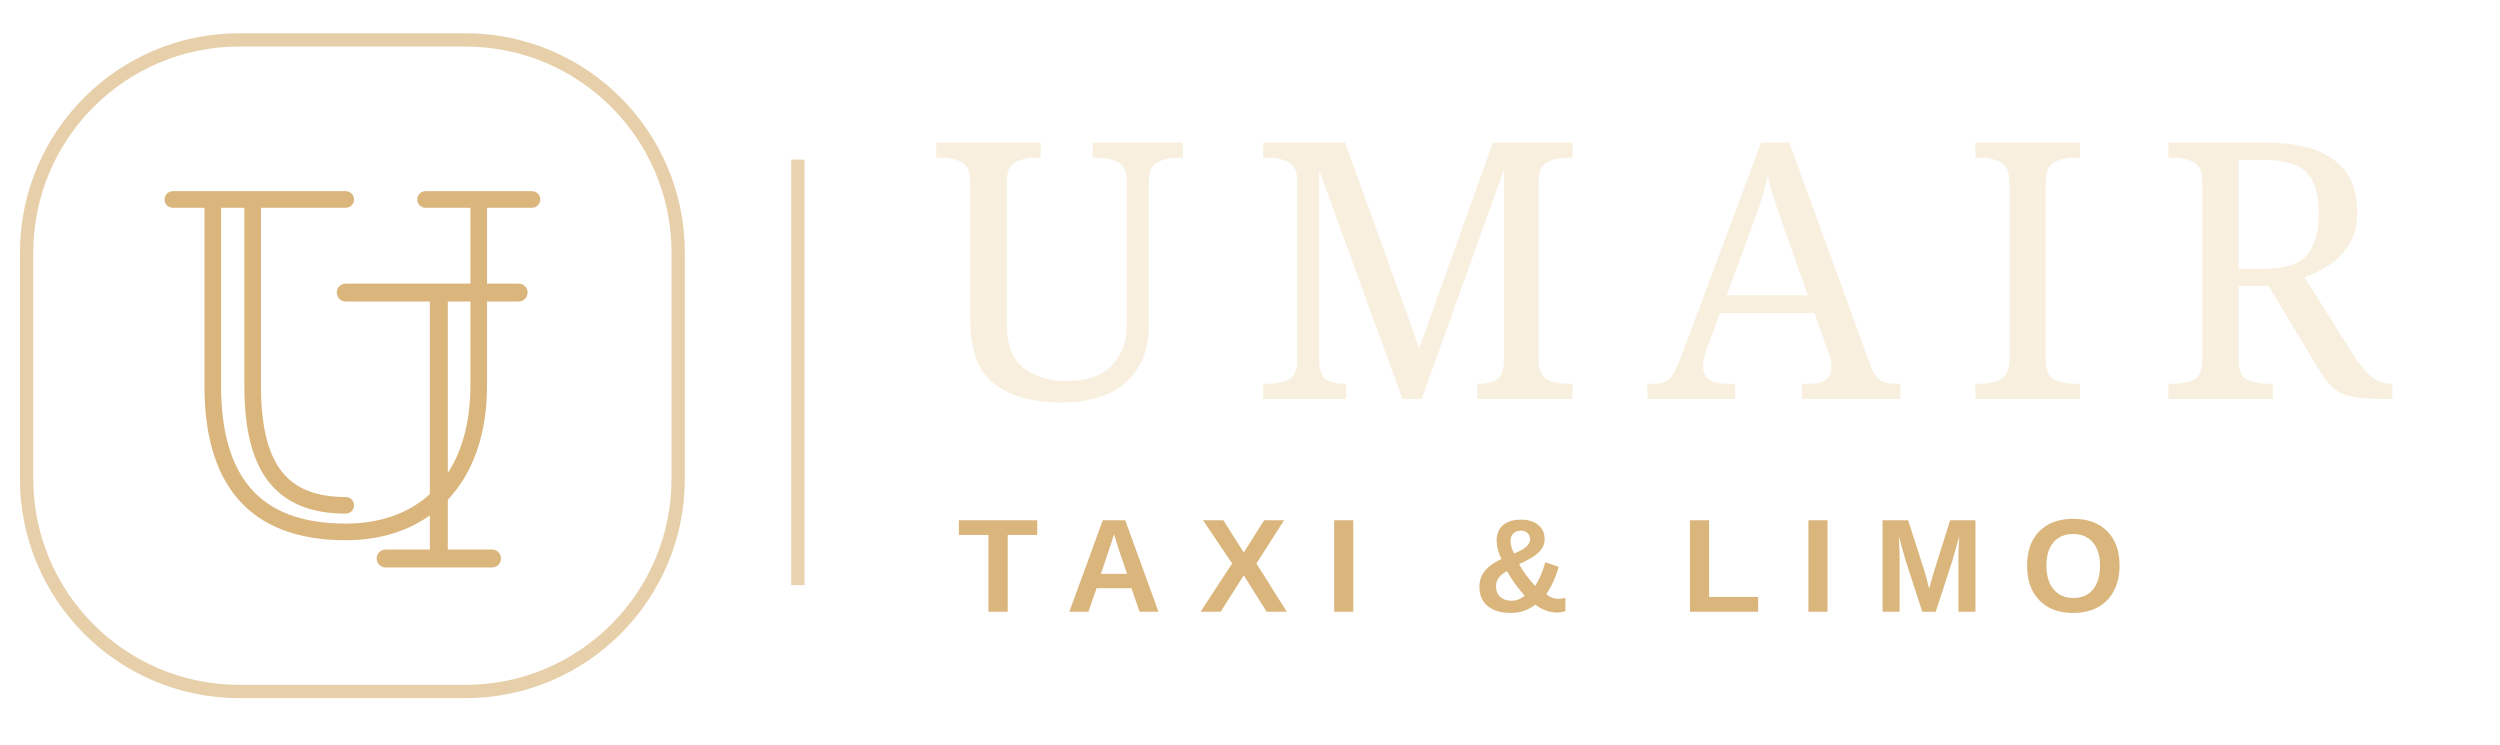
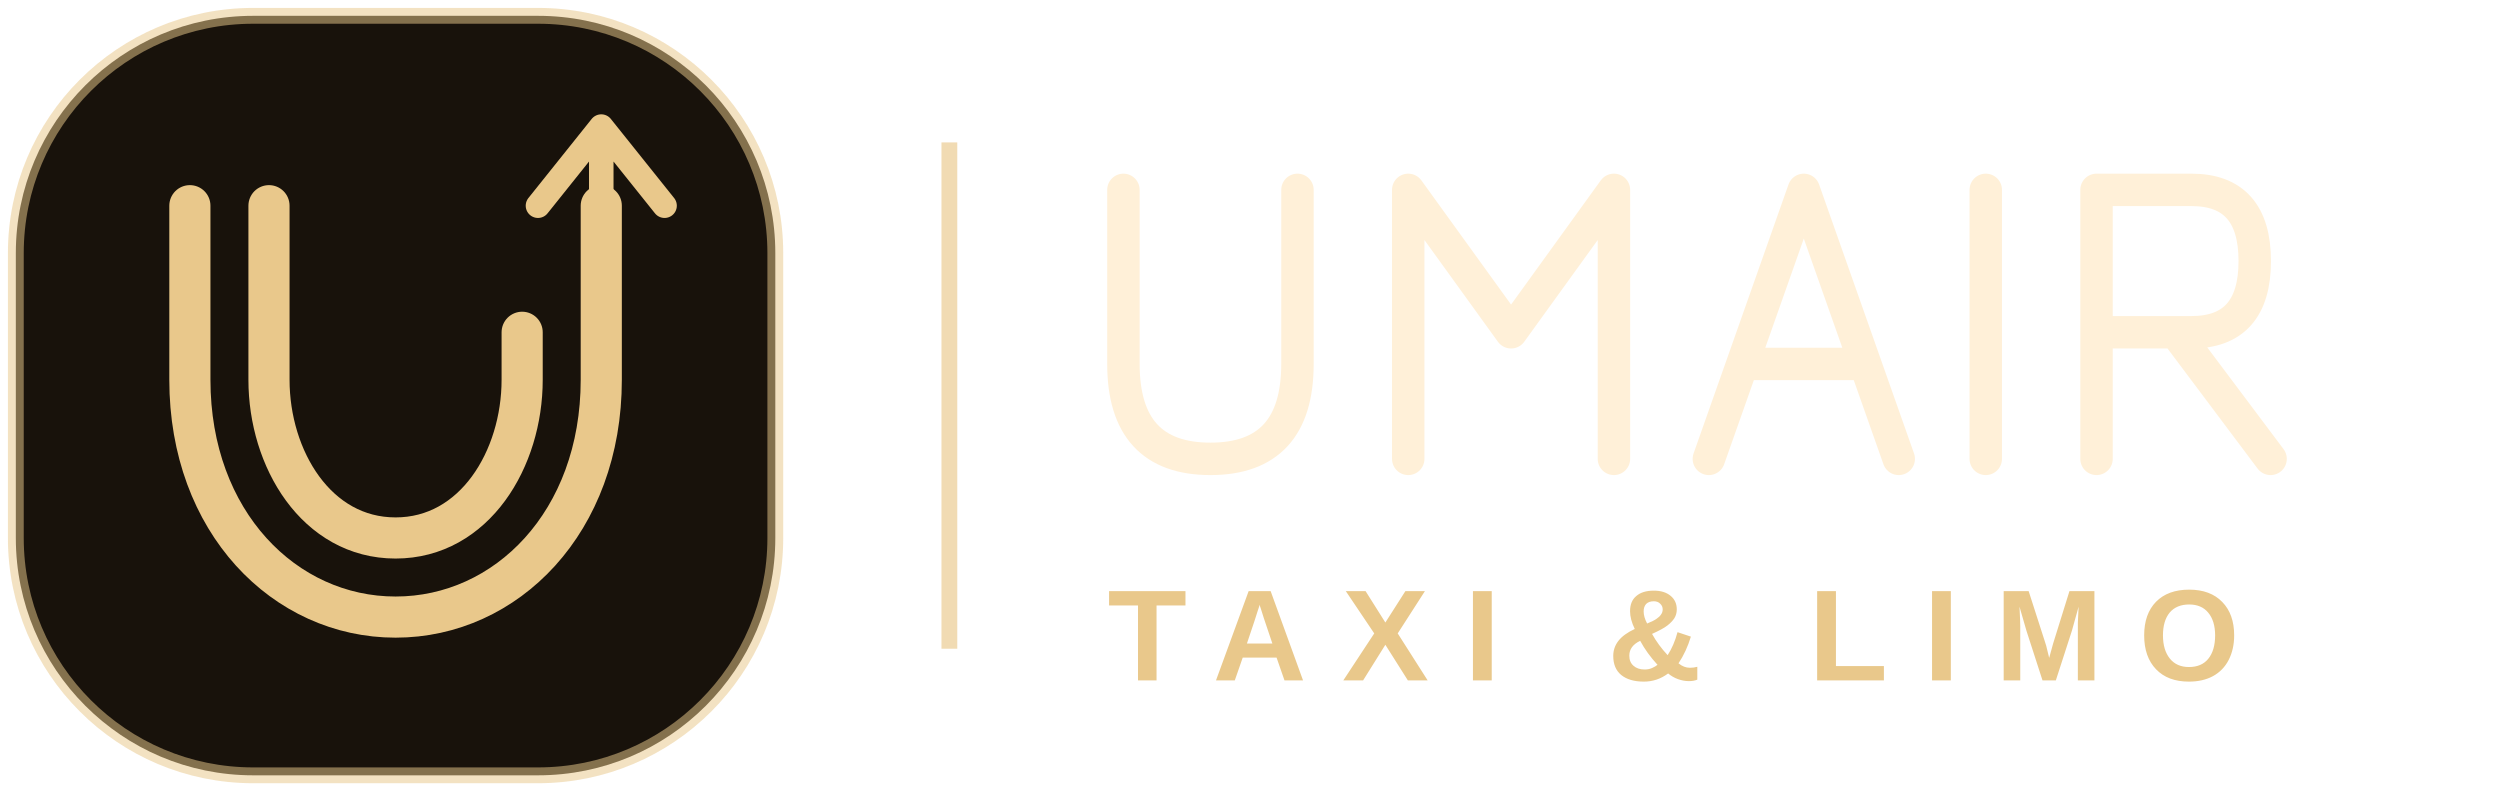
- <svg xmlns="http://www.w3.org/2000/svg" width="188" height="56" viewBox="0 0 188 56">
-   <rect x="2" y="3" width="49" height="49" rx="16" fill="none" stroke="#dab67d" stroke-opacity=".65" />
-   <path d="M13 15h13m-10 0v14c0 7 3 11 10 11 6 0 10-4 10-11V15m-4 0h8M19 15v14c0 6 2 9 7 9" fill="none" stroke="#dab67d" stroke-width="1.25" stroke-linecap="round" />
-   <path d="M26 22h13m-6 0v20m-4 0h8" fill="none" stroke="#dab67d" stroke-width="1.35" stroke-linecap="round" />
-   <path d="M60 12v32" stroke="#dab67d" stroke-opacity=".6" />
-   <text x="70" y="30" fill="#f8efdf" font-family="Georgia,serif" font-size="27" letter-spacing="4.6">UMAIR</text>
-   <text x="72" y="46" fill="#dab67d" font-family="Arial,sans-serif" font-size="10" font-weight="600" letter-spacing="2.8">TAXI &amp; LIMO</text>
+ <svg xmlns="http://www.w3.org/2000/svg" width="158" height="50" viewBox="0 0 158 50">
+   <rect x="1" y="1" width="48" height="48" rx="15" fill="#18120b" stroke="#e9c88b" stroke-opacity=".52" />
+   <path d="M12 13v11c0 9 6 15 13 15s13-6 13-15V13M17 13v11c0 5 3 10 8 10s8-5 8-10v-3" fill="none" stroke="#e9c88b" stroke-width="2.6" stroke-linecap="round" />
+   <path d="m34 13 4-5 4 5m-4-5v6" fill="none" stroke="#e9c88b" stroke-width="1.55" stroke-linecap="round" stroke-linejoin="round" />
+   <path d="M60 9v32" stroke="#e9c88b" stroke-opacity=".65" />
+   <path d="M71 12v11q0 6 5.5 6t5.5-6V12m7 17V12l6.5 9 6.5-9v17m6 0 6-17 6 17m-9.5-6h7m8-11v17m7 0V12h6q4 0 4 4.5t-4 4.5h-6m5 0 6 8" fill="none" stroke="#fff0d8" stroke-width="2.05" stroke-linecap="round" stroke-linejoin="round" />
+   <text x="70" y="43" fill="#e9c88b" font-family="Arial,sans-serif" font-size="8.2" font-weight="700" letter-spacing="2.25">TAXI &amp; LIMO</text>
</svg>
